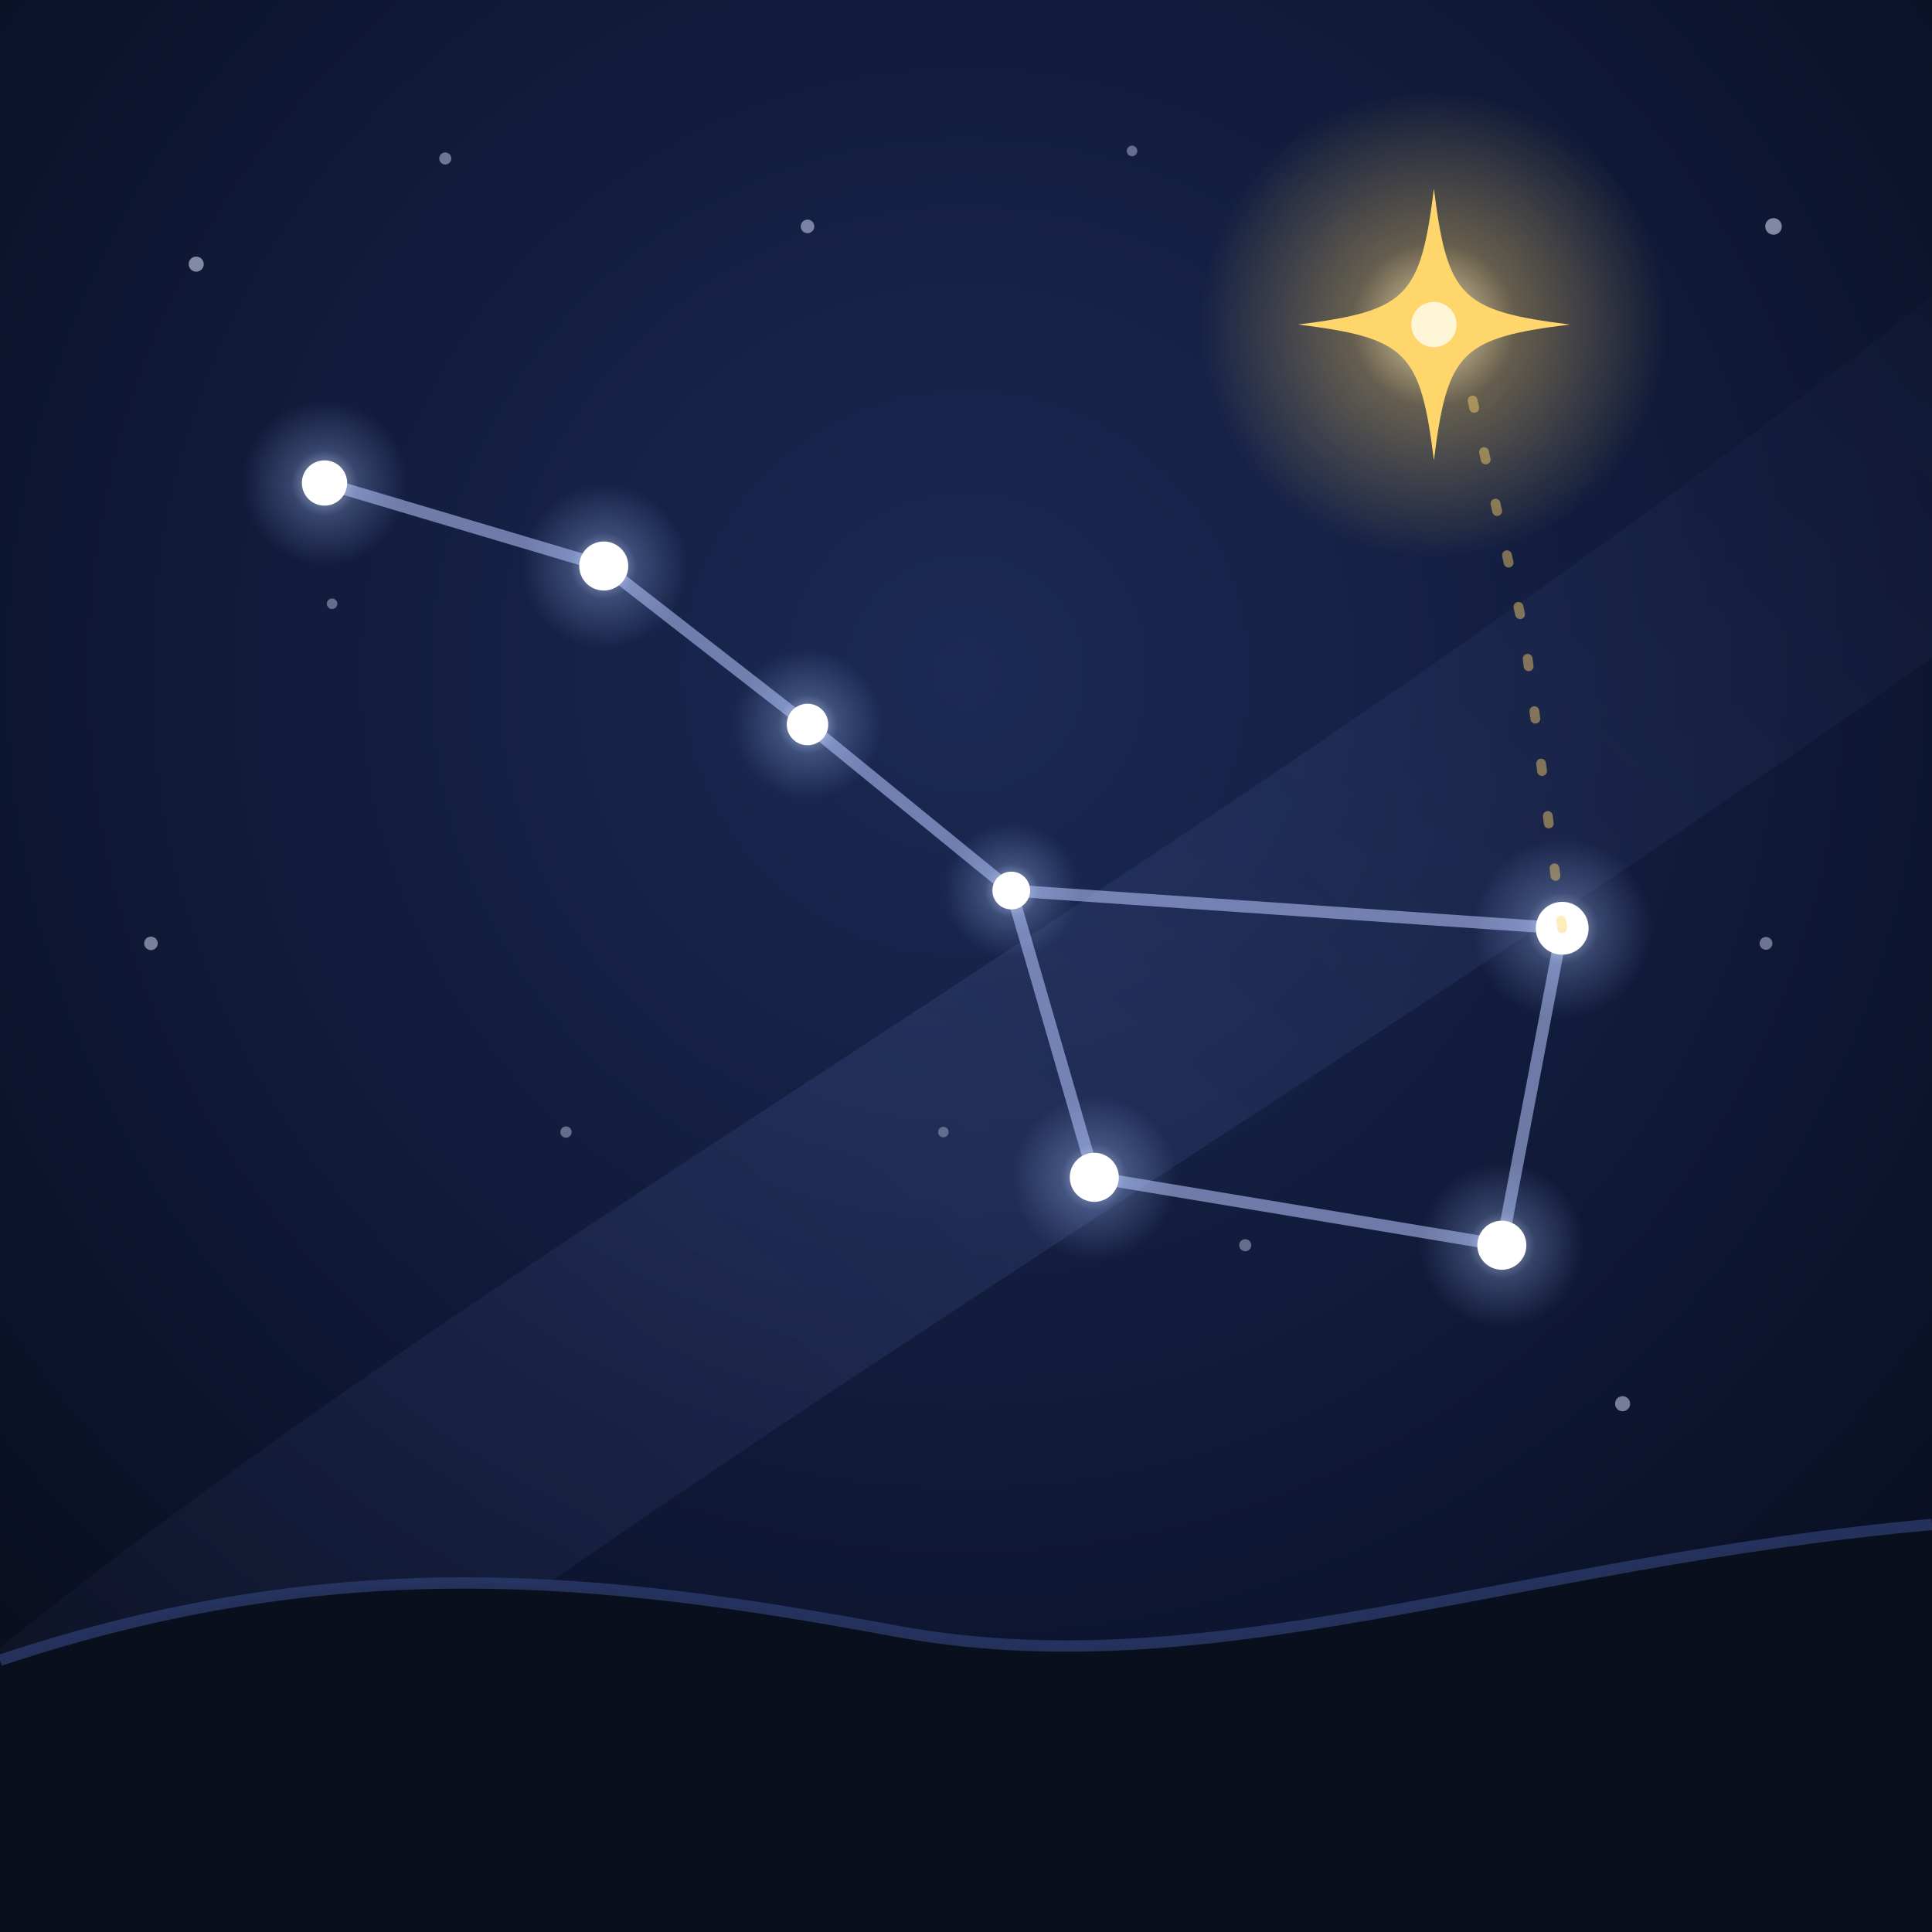
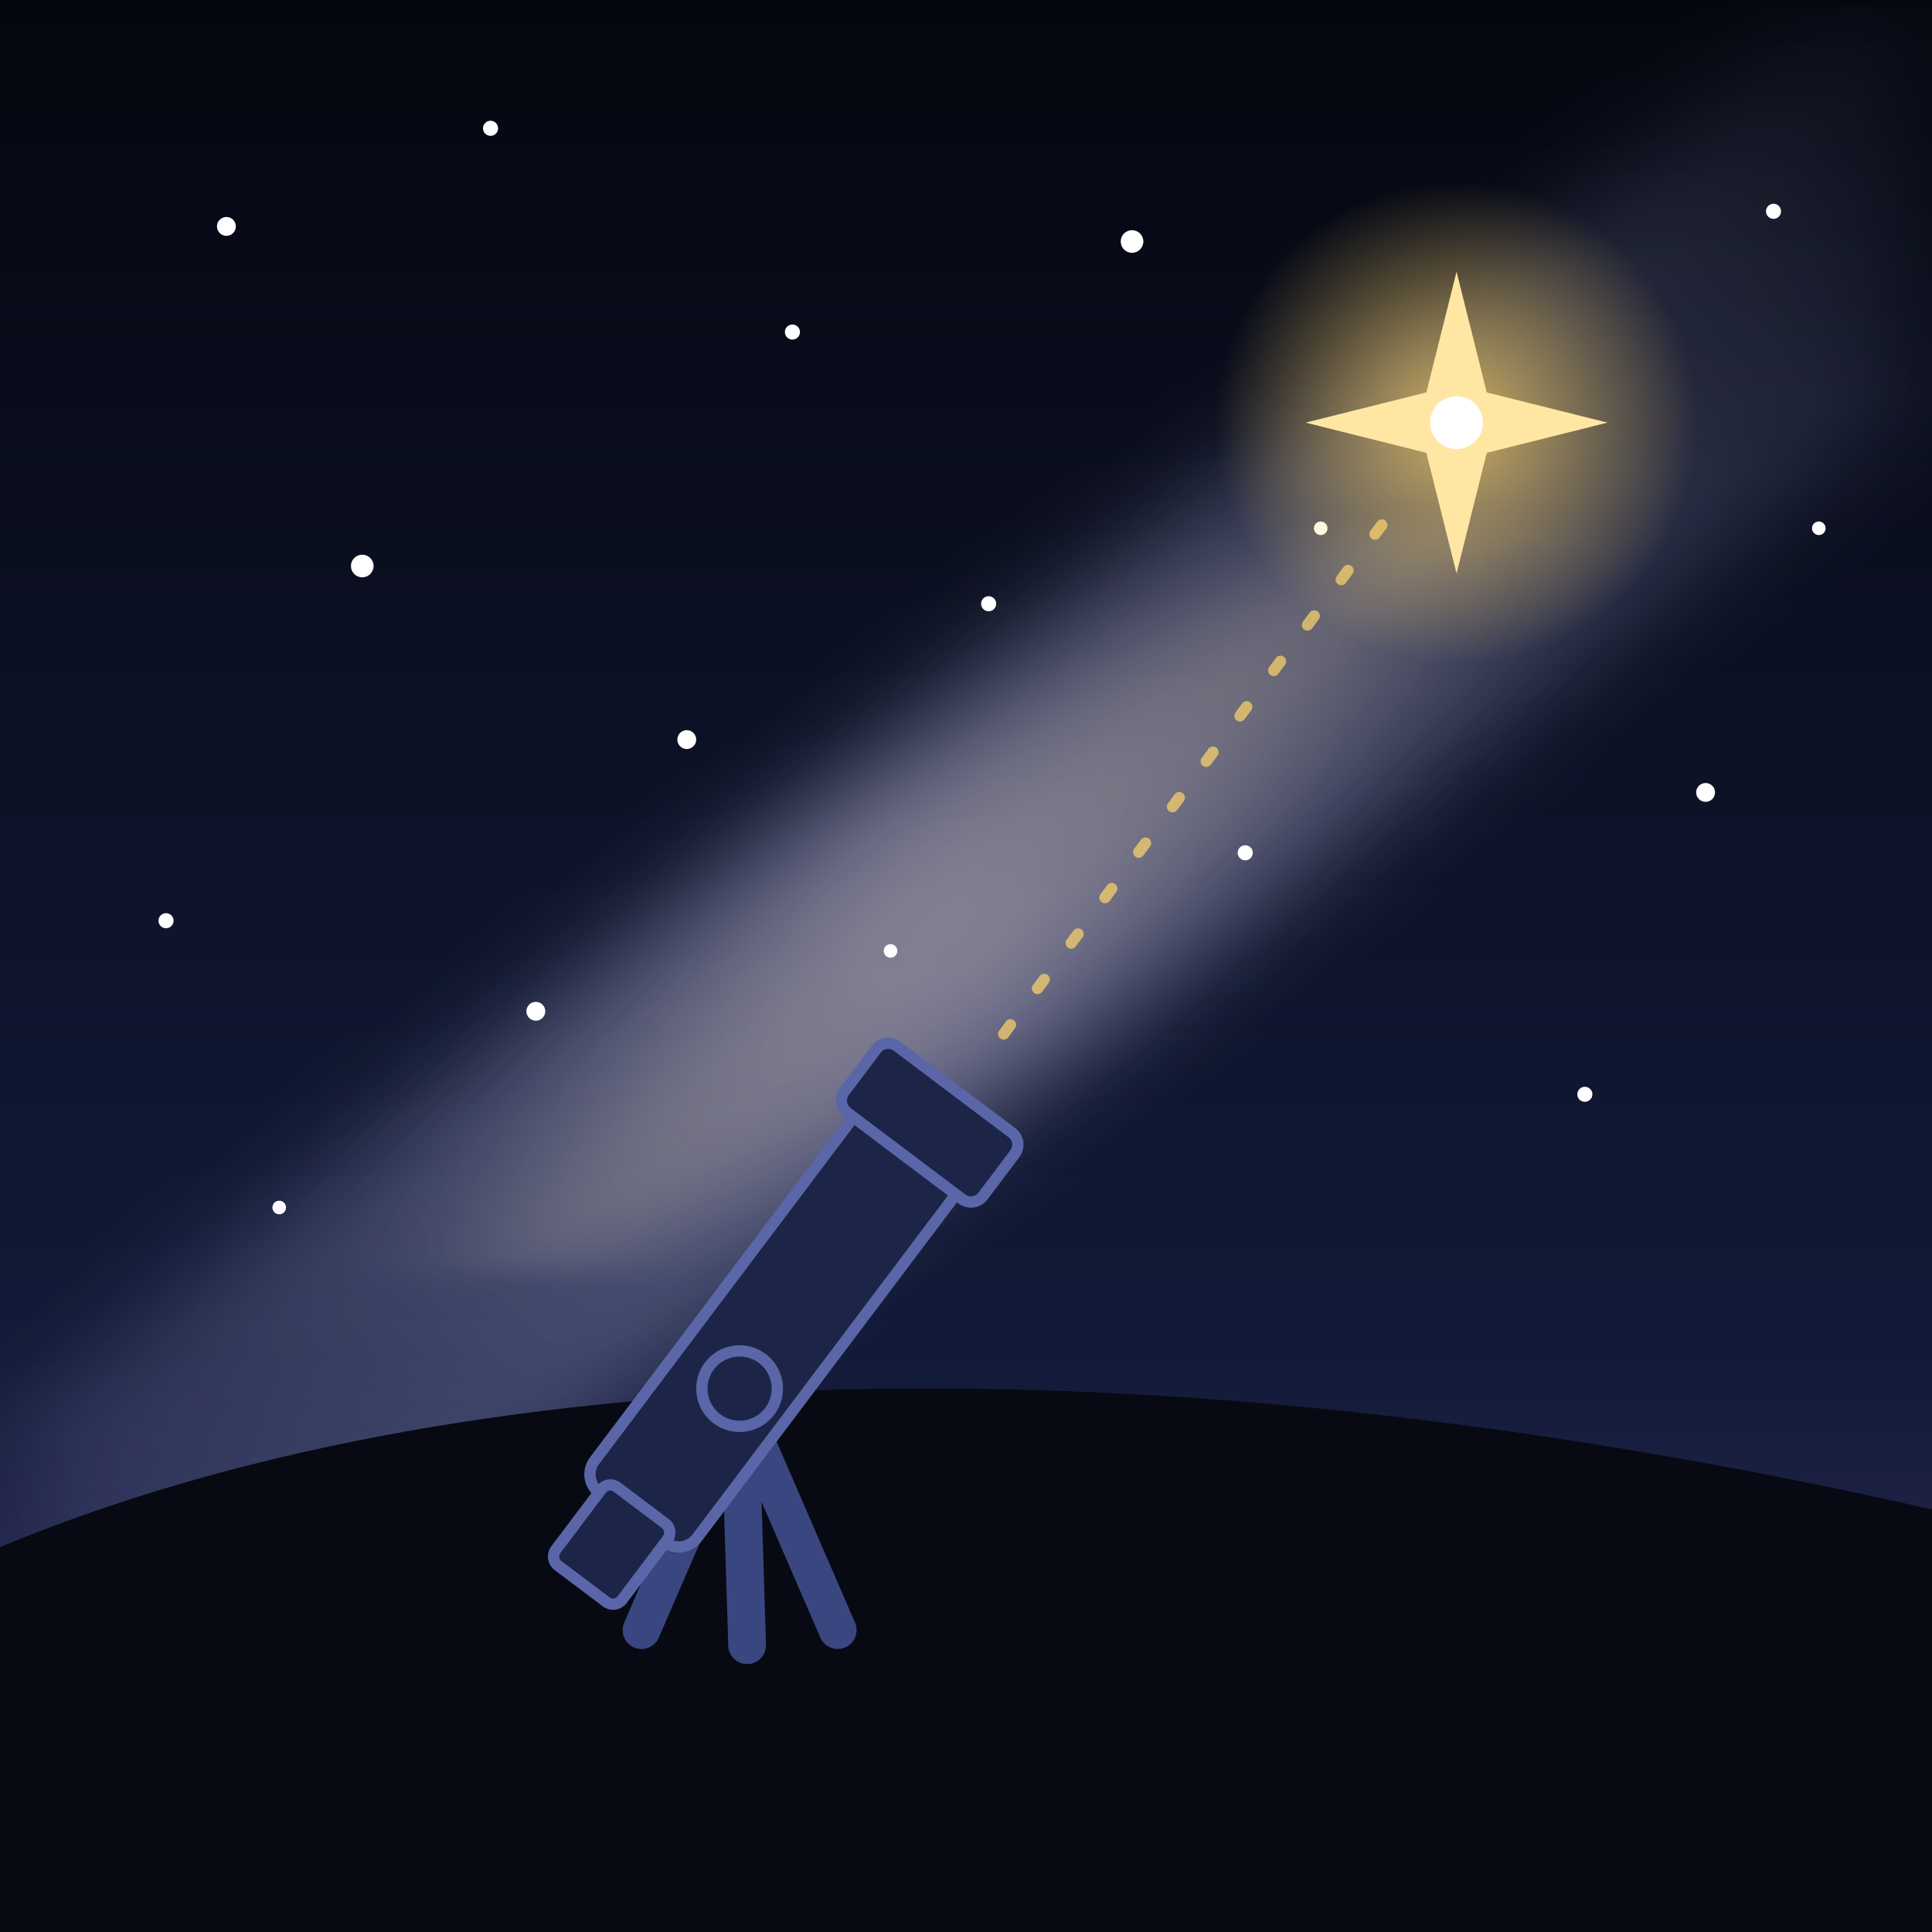
- <svg xmlns="http://www.w3.org/2000/svg" width="512" height="512" viewBox="0 0 512 512">
+ <svg xmlns="http://www.w3.org/2000/svg" viewBox="0 0 512 512" width="512" height="512">
  <defs>
-     <radialGradient id="sky" cx="0.5" cy="0.35" r="0.85">
-       <stop offset="0" stop-color="#1b2a55" />
-       <stop offset="0.6" stop-color="#0d1530" />
-       <stop offset="1" stop-color="#070a12" />
-     </radialGradient>
-     <radialGradient id="glow">
-       <stop offset="0" stop-color="#fff6d8" stop-opacity=".9" />
-       <stop offset="0.35" stop-color="#ffd66b" stop-opacity=".35" />
+     <linearGradient id="sky" x1="0" y1="0" x2="0" y2="1">
+       <stop offset="0" stop-color="#05070f" />
+       <stop offset="0.7" stop-color="#121a38" />
+       <stop offset="1" stop-color="#3a3466" />
+     </linearGradient>
+     <linearGradient id="band" x1="0" y1="0" x2="1" y2="0">
+       <stop offset="0" stop-color="#b9c4ff" stop-opacity="0" />
+       <stop offset="0.5" stop-color="#d8d4ff" stop-opacity="0.42" />
+       <stop offset="1" stop-color="#b9c4ff" stop-opacity="0" />
+     </linearGradient>
+     <radialGradient id="halo">
+       <stop offset="0" stop-color="#ffd66b" stop-opacity="0.75" />
      <stop offset="1" stop-color="#ffd66b" stop-opacity="0" />
    </radialGradient>
-     <radialGradient id="glowB">
-       <stop offset="0" stop-color="#ffffff" stop-opacity=".8" />
-       <stop offset="0.4" stop-color="#a9c4ff" stop-opacity=".25" />
-       <stop offset="1" stop-color="#a9c4ff" stop-opacity="0" />
-     </radialGradient>
-     <linearGradient id="milky" x1="0" y1="1" x2="1" y2="0">
-       <stop offset="0" stop-color="#8fa6ff" stop-opacity="0" />
-       <stop offset="0.5" stop-color="#8fa6ff" stop-opacity=".10" />
-       <stop offset="1" stop-color="#8fa6ff" stop-opacity="0" />
-     </linearGradient>
-     <symbol id="spark" viewBox="-10 -10 20 20">
-       <path d="M0 -10 C 1 -2, 2 -1, 10 0 C 2 1, 1 2, 0 10 C -1 2, -2 1, -10 0 C -2 -1, -1 -2, 0 -10 Z" />
-     </symbol>
+     <filter id="soft" x="-30%" y="-30%" width="160%" height="160%">
+       <feGaussianBlur stdDeviation="14" />
+     </filter>
  </defs>
  <rect width="512" height="512" fill="url(#sky)" />
-   <path d="M-40 470 C 120 330, 330 230, 560 40 L 560 140 C 340 300, 150 400, -40 560 Z" fill="url(#milky)" />
-   <g fill="#dfe6ff">
-     <circle cx="52" cy="70" r="2" opacity=".55" />
-     <circle cx="118" cy="42" r="1.6" opacity=".45" />
-     <circle cx="214" cy="60" r="1.8" opacity=".5" />
-     <circle cx="470" cy="60" r="2.2" opacity=".55" />
-     <circle cx="468" cy="250" r="1.7" opacity=".45" />
-     <circle cx="40" cy="250" r="1.8" opacity=".5" />
-     <circle cx="150" cy="300" r="1.5" opacity=".4" />
-     <circle cx="330" cy="330" r="1.6" opacity=".4" />
-     <circle cx="430" cy="372" r="2" opacity=".5" />
-     <circle cx="88" cy="160" r="1.4" opacity=".4" />
-     <circle cx="300" cy="40" r="1.4" opacity=".4" />
-     <circle cx="250" cy="300" r="1.4" opacity=".35" />
+   <g transform="rotate(-38 256 256)" filter="url(#soft)">
+     <rect x="-120" y="196" width="752" height="96" fill="url(#band)" />
+     <ellipse cx="270" cy="244" rx="160" ry="26" fill="#ffe9c7" opacity="0.22" />
  </g>
-   <g fill="none" stroke="#b9c9ff" stroke-opacity=".55" stroke-width="3.2" stroke-linecap="round" stroke-linejoin="round">
-     <path d="M86 128 L 160 150 L 214 192 L 268 236 L 290 312 L 398 330 L 414 246 L 268 236" />
+   <g fill="#fff">
+     <circle cx="60" cy="60" r="2.5" />
+     <circle cx="130" cy="34" r="2" />
+     <circle cx="96" cy="150" r="3" />
+     <circle cx="210" cy="88" r="2" />
+     <circle cx="182" cy="196" r="2.5" />
+     <circle cx="300" cy="64" r="3" />
+     <circle cx="262" cy="160" r="2" />
+     <circle cx="452" cy="210" r="2.5" />
+     <circle cx="470" cy="56" r="2" />
+     <circle cx="44" cy="244" r="2" />
+     <circle cx="142" cy="268" r="2.5" />
+     <circle cx="330" cy="226" r="2" />
+     <circle cx="420" cy="290" r="2" />
+     <circle cx="236" cy="252" r="1.8" />
+     <circle cx="74" cy="320" r="1.8" />
+     <circle cx="482" cy="140" r="1.8" />
+     <circle cx="350" cy="140" r="1.8" />
  </g>
-   <g fill="#ffffff">
-     <circle cx="86" cy="128" r="22" fill="url(#glowB)" />
-     <circle cx="86" cy="128" r="6" />
-     <circle cx="160" cy="150" r="22" fill="url(#glowB)" />
-     <circle cx="160" cy="150" r="6.5" />
-     <circle cx="214" cy="192" r="20" fill="url(#glowB)" />
-     <circle cx="214" cy="192" r="5.5" />
-     <circle cx="268" cy="236" r="18" fill="url(#glowB)" />
-     <circle cx="268" cy="236" r="5" />
-     <circle cx="290" cy="312" r="22" fill="url(#glowB)" />
-     <circle cx="290" cy="312" r="6.5" />
-     <circle cx="398" cy="330" r="22" fill="url(#glowB)" />
-     <circle cx="398" cy="330" r="6.5" />
-     <circle cx="414" cy="246" r="24" fill="url(#glowB)" />
-     <circle cx="414" cy="246" r="7" />
+   <circle cx="386" cy="112" r="64" fill="url(#halo)" />
+   <path d="M386 72 L394 104 L426 112 L394 120 L386 152 L378 120 L346 112 L378 104 Z" fill="#ffe7a3" />
+   <circle cx="386" cy="112" r="7" fill="#fff" />
+   <path d="M0 410 C 120 360 300 352 512 400 V512 H0 Z" fill="#070a12" />
+   <g fill="#1c2448" stroke="#5a66a8" stroke-width="3" stroke-linecap="round" stroke-linejoin="round">
+     <path d="M196 372 L170 432 M196 372 L222 432 M196 372 L198 436" fill="none" stroke="#3a4680" stroke-width="10" />
+     <g transform="rotate(-53 196 366)">
+       <rect x="150" y="348" width="128" height="34" rx="6" />
+       <rect x="270" y="342" width="22" height="46" rx="4" />
+       <rect x="128" y="354" width="26" height="22" rx="3" />
+     </g>
+     <circle cx="196" cy="368" r="10" />
  </g>
-   <path d="M414 246 L 404 168 L 388 96" fill="none" stroke="#ffd66b" stroke-opacity=".45" stroke-width="2.6" stroke-dasharray="2 12" stroke-linecap="round" />
-   <circle cx="380" cy="86" r="62" fill="url(#glow)" />
-   <use href="#spark" x="344" y="50" width="72" height="72" fill="#ffd66b" />
-   <circle cx="380" cy="86" r="6" fill="#fff6d8" />
-   <path d="M0 440 C 90 410, 160 418, 236 432 C 320 448, 400 414, 512 404 L 512 512 L 0 512 Z" fill="#0a0f1d" />
-   <path d="M0 440 C 90 410, 160 418, 236 432 C 320 448, 400 414, 512 404" fill="none" stroke="#2a3a6a" stroke-width="3" opacity=".8" />
+   <path d="M266 274 L370 134" stroke="#ffd66b" stroke-width="3" stroke-dasharray="3 12" stroke-linecap="round" opacity="0.7" />
</svg>
